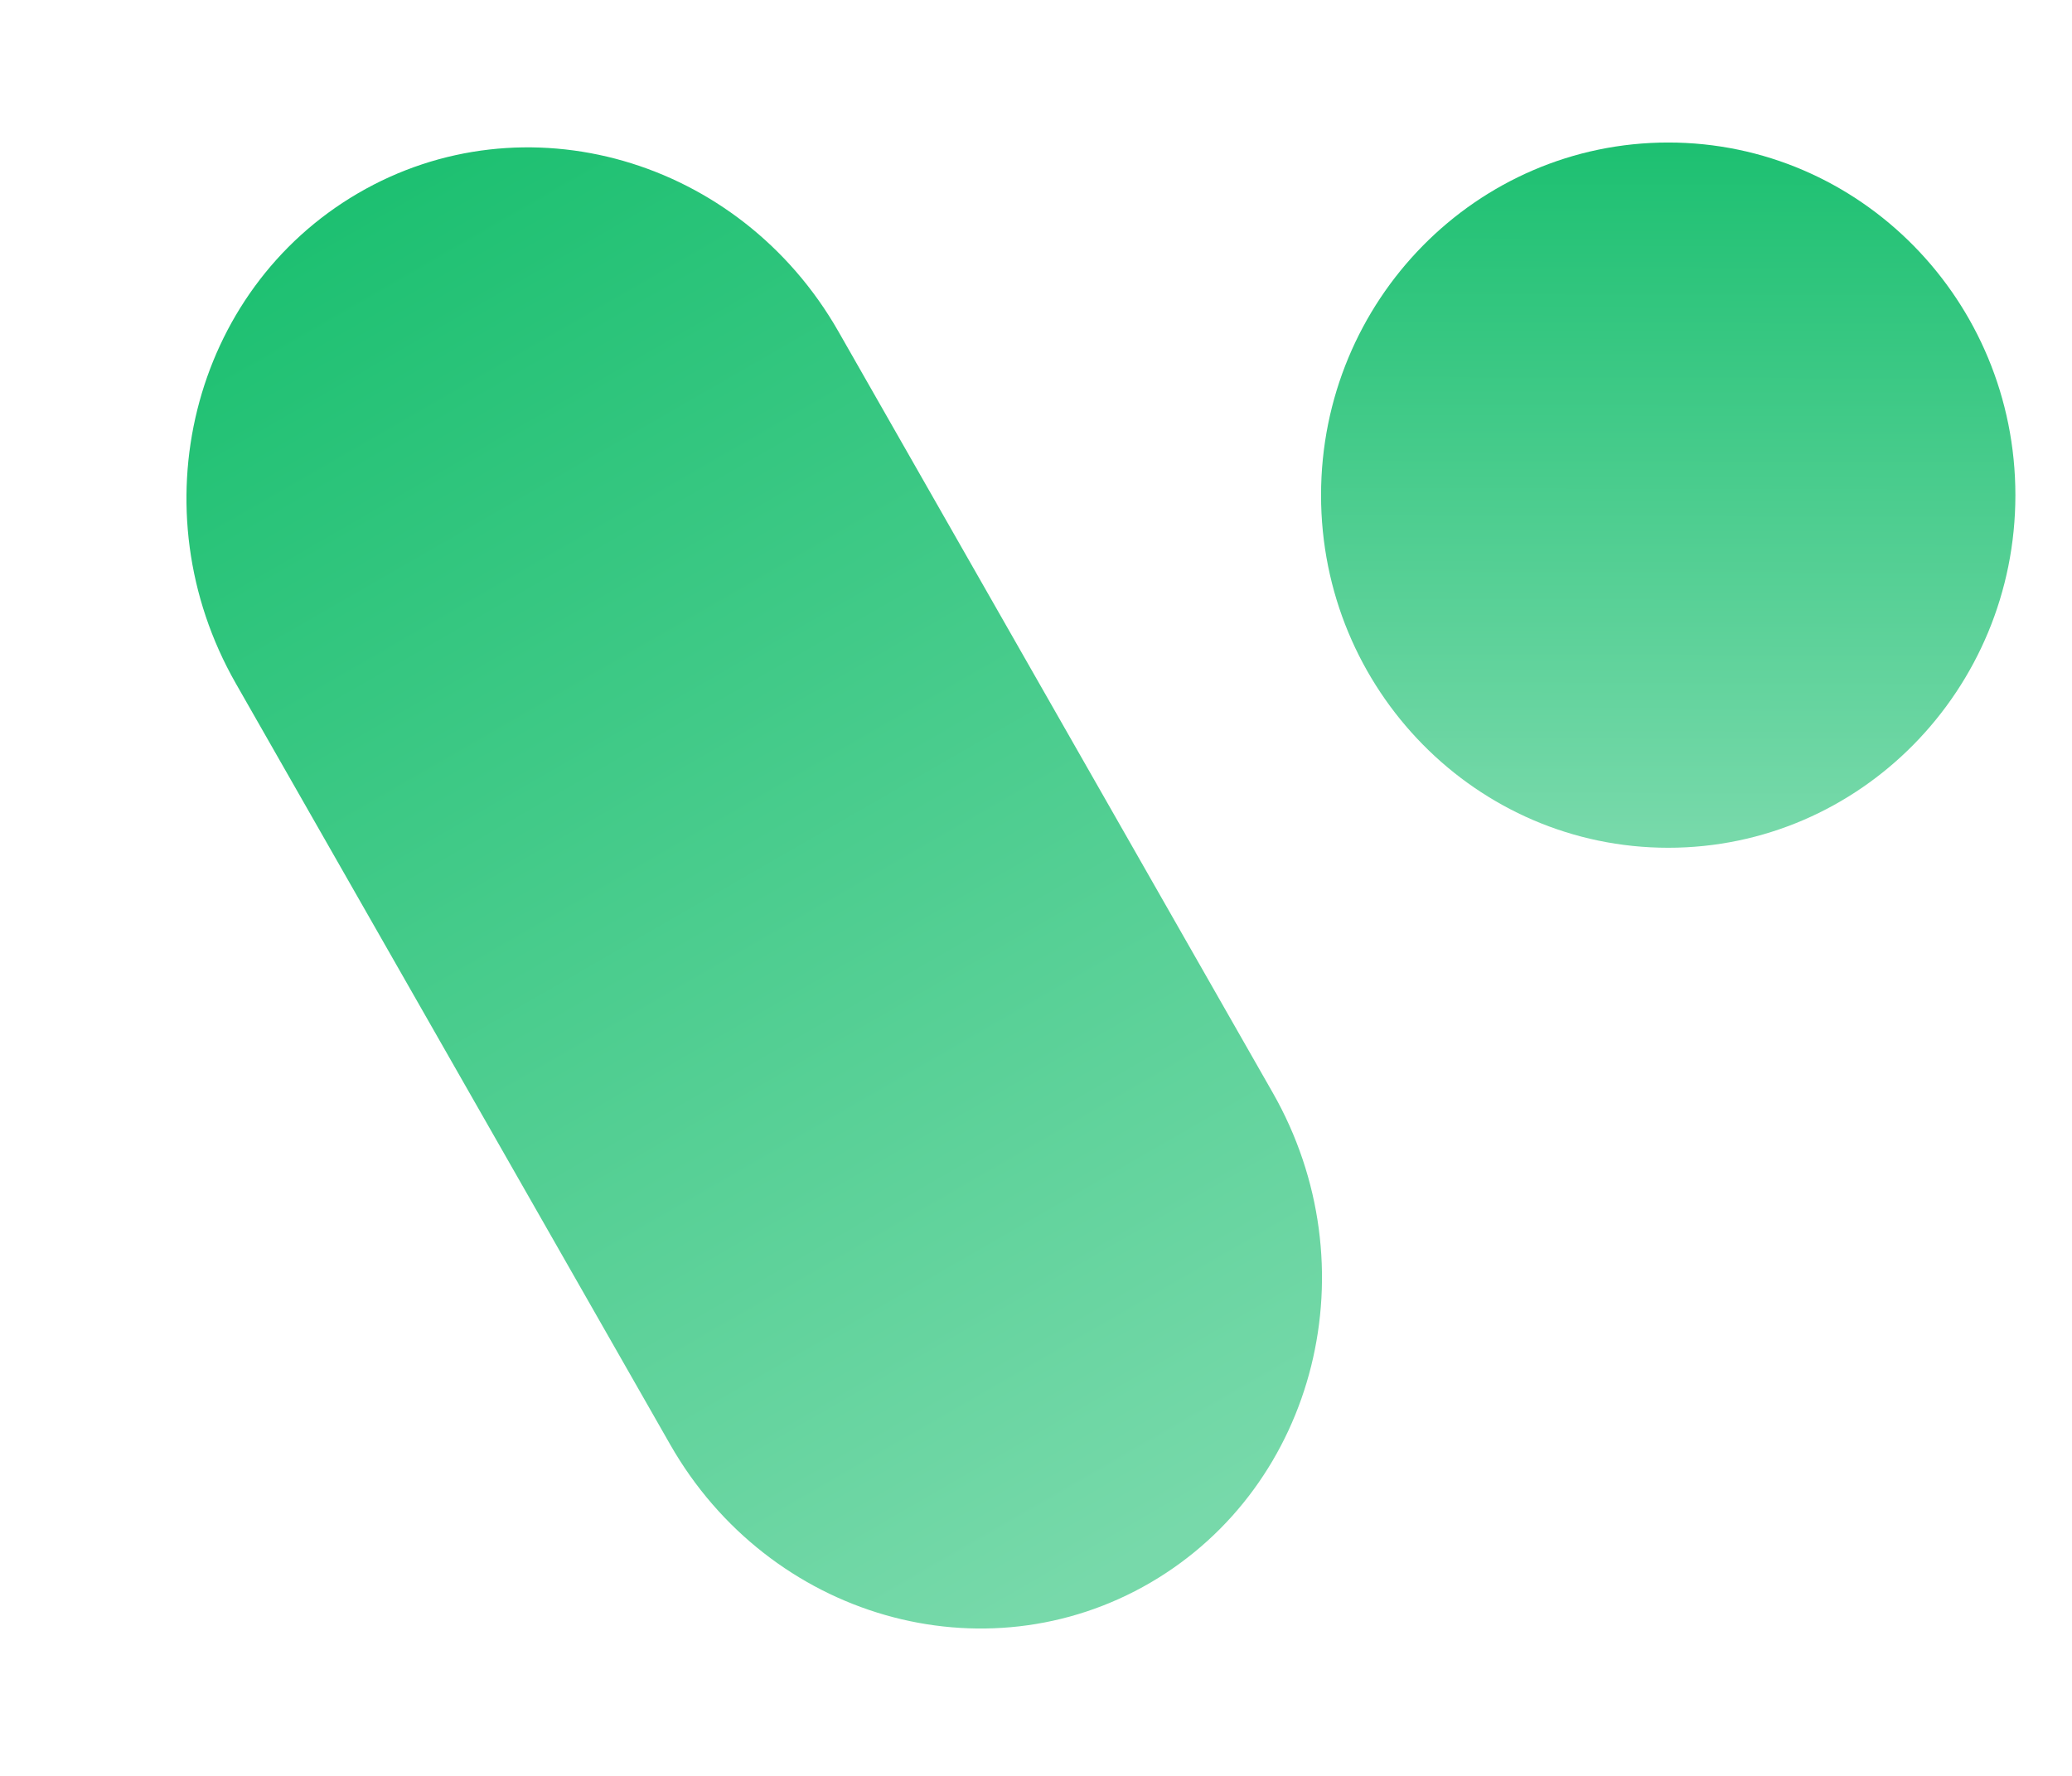
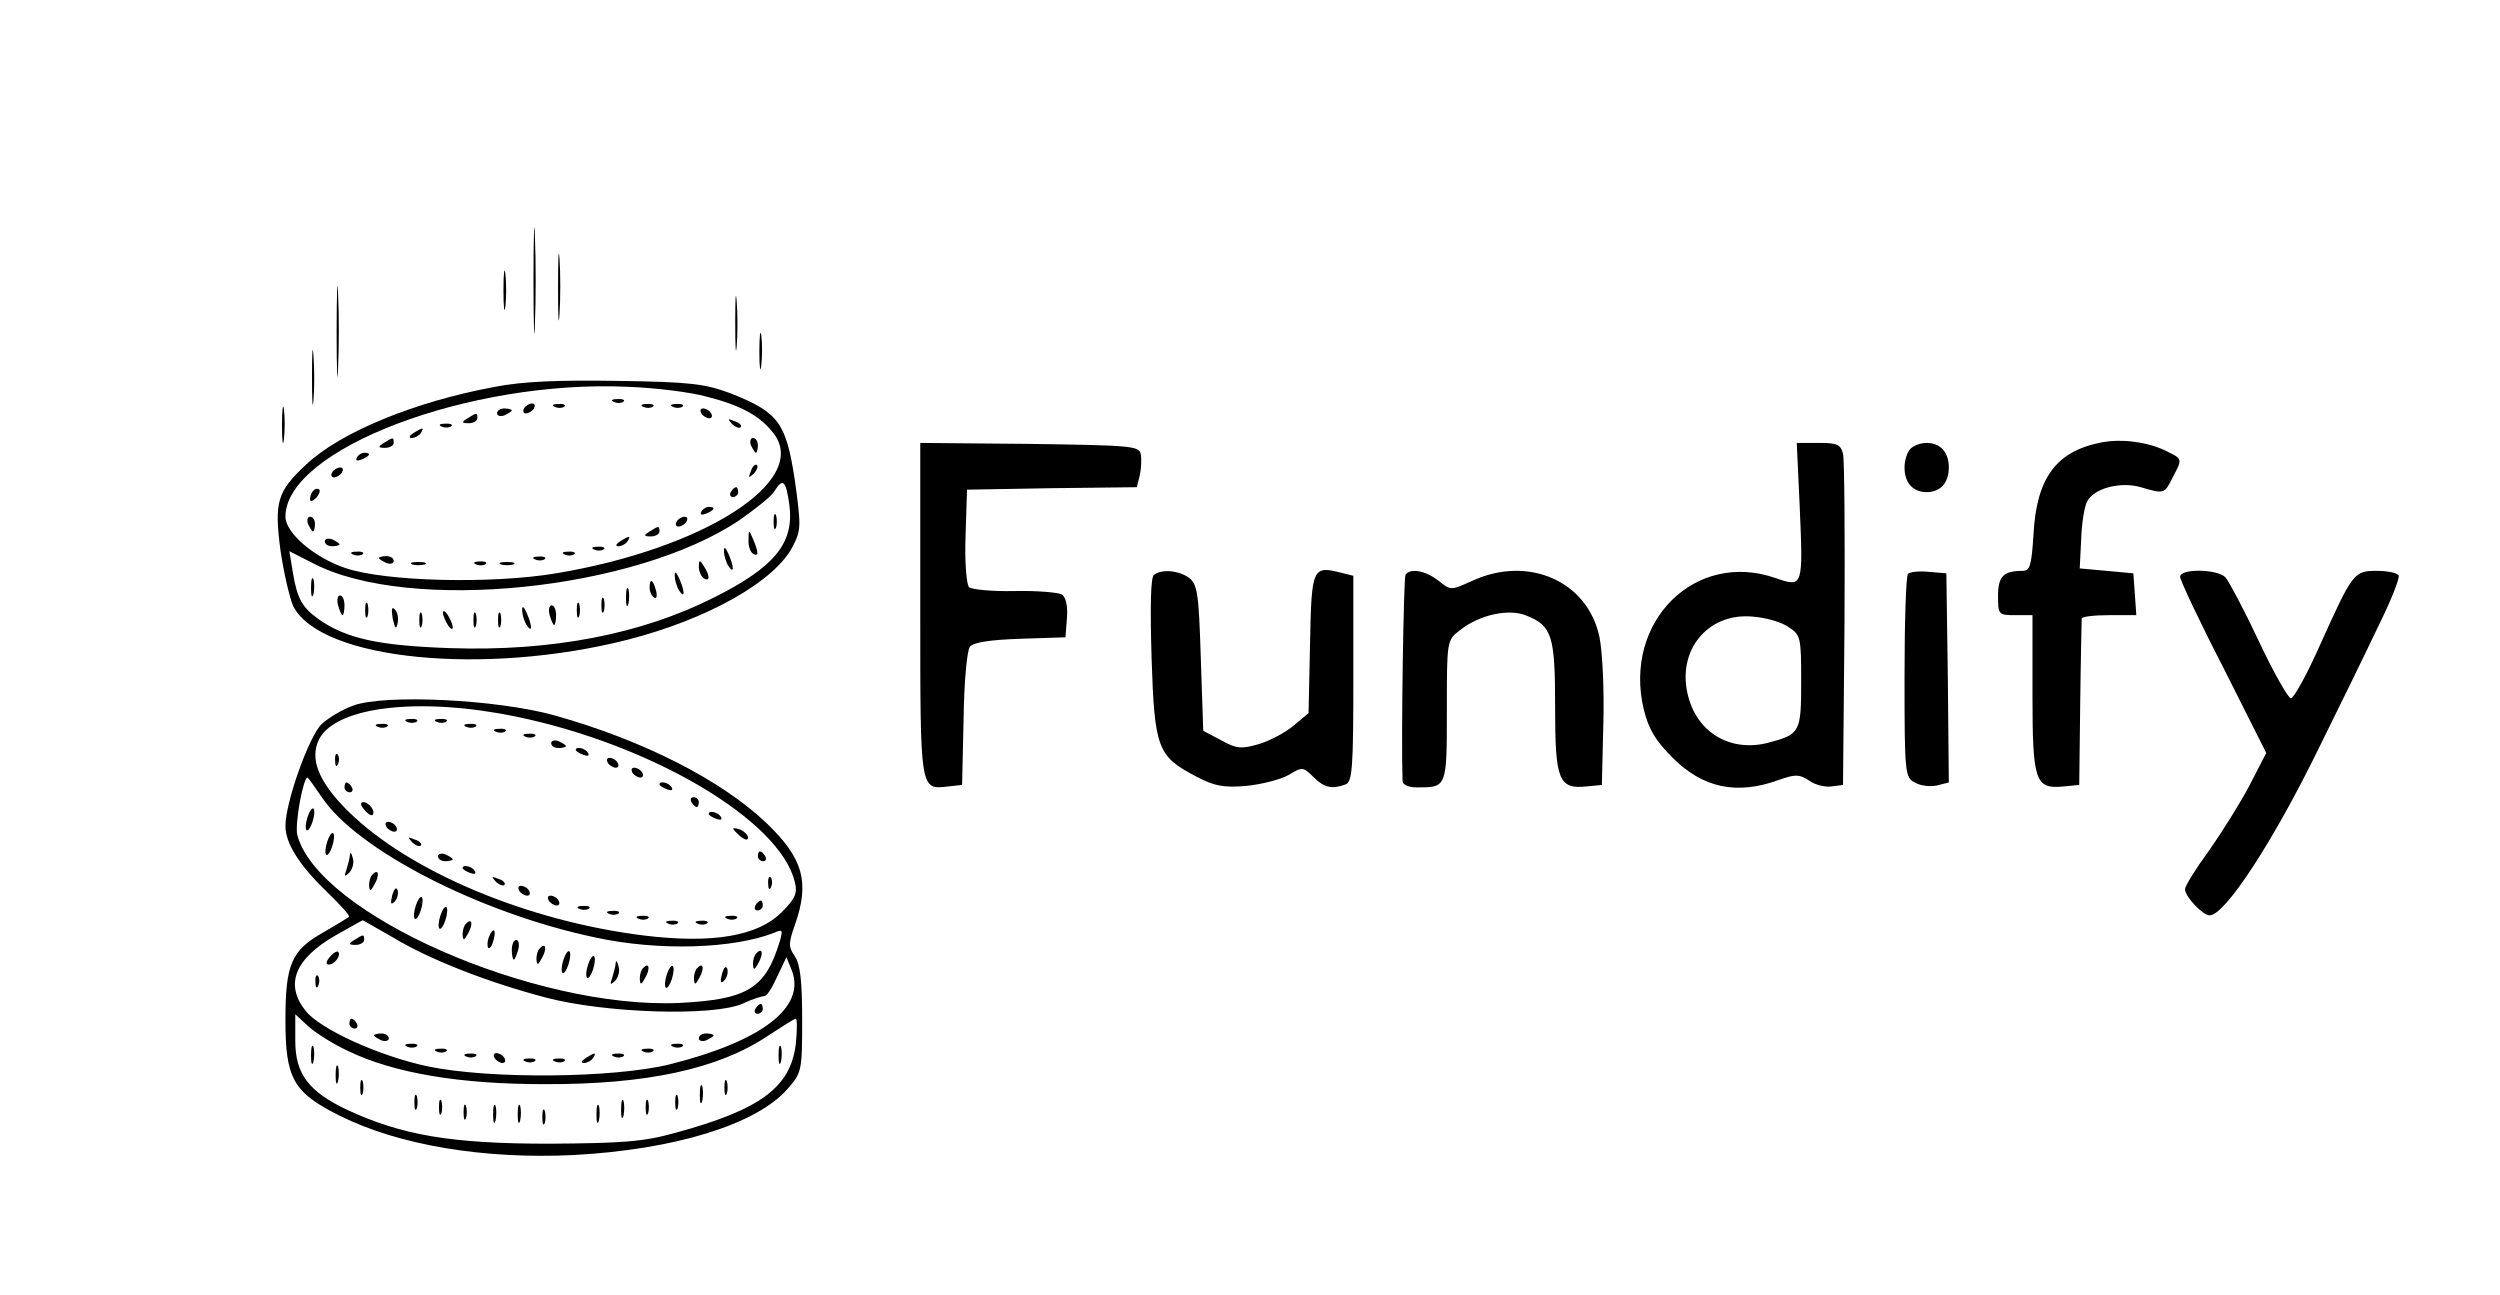
- <svg xmlns="http://www.w3.org/2000/svg" width="28" height="24" viewBox="0 0 28 24" fill="none">
-   <path d="M3.186 9.235C1.849 6.891 2.587 3.927 4.836 2.613C7.084 1.3 9.991 2.135 11.329 4.478L17.198 14.765C18.536 17.109 17.797 20.073 15.549 21.387C13.3 22.7 10.393 21.865 9.056 19.521L3.186 9.235Z" fill="url(#paint0_linear_2290_2172)" />
-   <path d="M27.235 6.692C27.235 9.323 25.134 11.457 22.544 11.457C19.953 11.457 17.852 9.323 17.852 6.692C17.852 4.06 19.953 1.926 22.544 1.926C25.134 1.926 27.235 4.06 27.235 6.692Z" fill="url(#paint1_linear_2290_2172)" />
-   <defs>
-     <linearGradient id="paint0_linear_2290_2172" x1="4.836" y1="2.613" x2="15.441" y2="21.002" gradientUnits="userSpaceOnUse">
-       <stop stop-color="#1DC071" />
-       <stop offset="1" stop-color="#77D9AA" />
-     </linearGradient>
-     <linearGradient id="paint1_linear_2290_2172" x1="22.544" y1="1.926" x2="22.52" y2="11.286" gradientUnits="userSpaceOnUse">
-       <stop stop-color="#1DC071" />
-       <stop offset="1" stop-color="#77D9AA" />
-     </linearGradient>
-   </defs>
+ <svg xmlns="http://www.w3.org/2000/svg" version="1.0" width="508pt" height="263pt" viewBox="0 0 508 263" preserveAspectRatio="xMidYMid meet">
+   <g transform="translate(0,263) scale(0.1,-0.1)" fill="#000000" stroke="none">
+     <path d="M1084 2060 c0 -96 2 -136 3 -87 2 48 2 126 0 175 -1 48 -3 8 -3 -88z" />
+     <path d="M1134 2045 c0 -60 1 -84 3 -52 2 32 2 81 0 110 -2 29 -3 3 -3 -58z" />
+     <path d="M684 1955 c0 -82 2 -115 3 -72 2 43 2 110 0 150 -1 40 -3 5 -3 -78z" />
+     <path d="M1023 2040 c0 -36 2 -50 4 -32 2 17 2 47 0 65 -2 17 -4 3 -4 -33z" />
+     <path d="M1494 1975 c0 -49 1 -71 3 -48 2 23 2 64 0 90 -2 26 -3 8 -3 -42z" />
+     <path d="M1543 1915 c0 -33 2 -45 4 -27 2 18 2 45 0 60 -2 15 -4 0 -4 -33z" />
+     <path d="M634 1865 c0 -49 1 -71 3 -48 2 23 2 64 0 90 -2 26 -3 8 -3 -42z" />
+     <path d="M1006 1844 c-163 -30 -314 -92 -384 -158 -59 -55 -65 -76 -52 -175 7 -47 19 -98 26 -113 56 -109 388 -142 679 -68 164 42 300 119 336 190 17 33 17 41 4 135 -18 117 -33 137 -131 176 -52 19 -80 23 -229 25 -119 2 -193 -1 -249 -12z m430 -20 c71 -18 110 -40 137 -76 71 -96 -143 -233 -443 -283 -131 -22 -348 -17 -429 11 -62 21 -121 71 -121 104 0 137 374 279 696 264 56 -2 128 -11 160 -20z m168 -220 c10 -77 -29 -126 -153 -188 -148 -75 -332 -110 -536 -103 -145 5 -211 19 -268 59 -33 24 -43 41 -52 95 l-7 43 49 -25 c195 -101 651 -55 864 87 33 23 66 49 72 59 18 29 24 23 31 -27z" />
+     <path d="M1248 1813 c7 -3 16 -2 19 1 4 3 -2 6 -13 5 -11 0 -14 -3 -6 -6z" />
+     <path d="M1065 1800 c-3 -5 -2 -10 4 -10 5 0 13 5 16 10 3 6 2 10 -4 10 -5 0 -13 -4 -16 -10z" />
+     <path d="M1128 1803 c7 -3 16 -2 19 1 4 3 -2 6 -13 5 -11 0 -14 -3 -6 -6z" />
+     <path d="M1308 1803 c7 -3 16 -2 19 1 4 3 -2 6 -13 5 -11 0 -14 -3 -6 -6z" />
+     <path d="M1368 1803 c7 -3 16 -2 19 1 4 3 -2 6 -13 5 -11 0 -14 -3 -6 -6z" />
+     <path d="M1010 1790 c0 -5 7 -7 15 -4 8 4 15 8 15 10 0 2 -7 4 -15 4 -8 0 -15 -4 -15 -10z" />
+     <path d="M1425 1790 c3 -5 11 -10 16 -10 6 0 7 5 4 10 -3 6 -11 10 -16 10 -6 0 -7 -4 -4 -10z" />
+     <path d="M950 1780 c-13 -8 -12 -10 3 -10 9 0 17 5 17 10 0 12 -1 12 -20 0z" />
+     <path d="M1487 1769 c7 -7 15 -10 18 -7 3 3 -2 9 -12 12 -14 6 -15 5 -6 -5z" />
+     <path d="M898 1763 c7 -3 16 -2 19 1 4 3 -2 6 -13 5 -11 0 -14 -3 -6 -6z" />
+     <path d="M840 1750 c-9 -6 -10 -10 -3 -10 6 0 15 5 18 10 8 12 4 12 -15 0z" />
+     <path d="M780 1730 c-13 -8 -12 -10 3 -10 9 0 17 5 17 10 0 12 -1 12 -20 0z" />
+     <path d="M1526 1725 c4 -8 8 -15 10 -15 2 0 4 7 4 15 0 8 -4 15 -10 15 -5 0 -7 -7 -4 -15z" />
+     <path d="M725 1700 c-3 -6 1 -7 9 -4 18 7 21 14 7 14 -6 0 -13 -4 -16 -10z" />
+     <path d="M1526 1673 c-6 -14 -5 -15 5 -6 7 7 10 15 7 18 -3 3 -9 -2 -12 -12z" />
+     <path d="M675 1670 c-3 -5 -2 -10 4 -10 5 0 13 5 16 10 3 6 2 10 -4 10 -5 0 -13 -4 -16 -10z" />
+     <path d="M637 1633 c-4 -3 -7 -11 -7 -17 0 -6 5 -5 12 2 6 6 9 14 7 17 -3 3 -9 2 -12 -2z" />
+     <path d="M1485 1630 c-3 -5 -1 -10 4 -10 6 0 11 5 11 10 0 6 -2 10 -4 10 -3 0 -8 -4 -11 -10z" />
+     <path d="M1425 1590 c-3 -6 1 -7 9 -4 18 7 21 14 7 14 -6 0 -13 -4 -16 -10z" />
+     <path d="M626 1565 c4 -8 8 -15 10 -15 2 0 4 7 4 15 0 8 -4 15 -10 15 -5 0 -7 -7 -4 -15z" />
+     <path d="M1375 1570 c-3 -5 -2 -10 4 -10 5 0 13 5 16 10 3 6 2 10 -4 10 -5 0 -13 -4 -16 -10z" />
+     <path d="M1320 1550 c-13 -8 -12 -10 3 -10 9 0 17 5 17 10 0 12 -1 12 -20 0z" />
+     <path d="M660 1530 c0 -6 7 -10 15 -10 8 0 15 2 15 4 0 2 -7 6 -15 10 -8 3 -15 1 -15 -4z" />
+     <path d="M1260 1530 c-9 -6 -10 -10 -3 -10 6 0 15 5 18 10 8 12 4 12 -15 0z" />
+     <path d="M1208 1513 c7 -3 16 -2 19 1 4 3 -2 6 -13 5 -11 0 -14 -3 -6 -6z" />
+     <path d="M718 1503 c7 -3 16 -2 19 1 4 3 -2 6 -13 5 -11 0 -14 -3 -6 -6z" />
+     <path d="M1148 1503 c7 -3 16 -2 19 1 4 3 -2 6 -13 5 -11 0 -14 -3 -6 -6z" />
+     <path d="M770 1496 c0 -2 7 -6 15 -10 8 -3 15 -1 15 4 0 6 -7 10 -15 10 -8 0 -15 -2 -15 -4z" />
+     <path d="M1088 1493 c7 -3 16 -2 19 1 4 3 -2 6 -13 5 -11 0 -14 -3 -6 -6z" />
+     <path d="M838 1483 c6 -2 18 -2 25 0 6 3 1 5 -13 5 -14 0 -19 -2 -12 -5z" />
+     <path d="M968 1483 c7 -3 16 -2 19 1 4 3 -2 6 -13 5 -11 0 -14 -3 -6 -6z" />
+     <path d="M1018 1483 c6 -2 18 -2 25 0 6 3 1 5 -13 5 -14 0 -19 -2 -12 -5z" />
+     <path d="M1572 1570 c0 -14 2 -19 5 -12 2 6 2 18 0 25 -3 6 -5 1 -5 -13z" />
+     <path d="M1521 1533 c-1 -12 4 -25 9 -28 12 -7 12 2 0 30 -8 19 -9 19 -9 -2z" />
+     <path d="M1471 1510 c0 -8 4 -22 9 -30 12 -18 12 -2 0 25 -6 13 -9 15 -9 5z" />
+     <path d="M1420 1478 c0 -9 5 -20 10 -23 13 -8 13 5 0 25 -8 13 -10 13 -10 -2z" />
+     <path d="M1371 1460 c0 -8 4 -22 9 -30 12 -18 12 -2 0 25 -6 13 -9 15 -9 5z" />
+     <path d="M632 1435 c0 -16 2 -22 5 -12 2 9 2 23 0 30 -3 6 -5 -1 -5 -18z" />
+     <path d="M1320 1436 c0 -8 4 -17 9 -20 5 -4 7 3 4 14 -6 23 -13 26 -13 6z" />
+     <path d="M1272 1415 c0 -16 2 -22 5 -12 2 9 2 23 0 30 -3 6 -5 -1 -5 -18z" />
+     <path d="M687 1400 c3 -11 7 -20 9 -20 2 0 4 9 4 20 0 11 -4 20 -9 20 -5 0 -7 -9 -4 -20z" />
+     <path d="M1222 1400 c0 -14 2 -19 5 -12 2 6 2 18 0 25 -3 6 -5 1 -5 -13z" />
+     <path d="M742 1390 c0 -14 2 -19 5 -12 2 6 2 18 0 25 -3 6 -5 1 -5 -13z" />
+     <path d="M1172 1390 c0 -14 2 -19 5 -12 2 6 2 18 0 25 -3 6 -5 1 -5 -13z" />
+     <path d="M798 1373 c5 -21 7 -23 10 -9 2 10 0 22 -6 28 -6 6 -7 0 -4 -19z" />
+     <path d="M1061 1390 c0 -8 4 -22 9 -30 12 -18 12 -2 0 25 -6 13 -9 15 -9 5z" />
+     <path d="M1117 1380 c3 -11 7 -20 9 -20 2 0 4 9 4 20 0 11 -4 20 -9 20 -5 0 -7 -9 -4 -20z" />
+     <path d="M852 1370 c0 -14 2 -19 5 -12 2 6 2 18 0 25 -3 6 -5 1 -5 -13z" />
+     <path d="M900 1385 c0 -5 5 -17 10 -25 5 -8 10 -10 10 -5 0 6 -5 17 -10 25 -5 8 -10 11 -10 5z" />
+     <path d="M962 1370 c0 -14 2 -19 5 -12 2 6 2 18 0 25 -3 6 -5 1 -5 -13z" />
+     <path d="M1012 1370 c0 -14 2 -19 5 -12 2 6 2 18 0 25 -3 6 -5 1 -5 -13z" />
+     <path d="M573 1765 c0 -33 2 -45 4 -27 2 18 2 45 0 60 -2 15 -4 0 -4 -33z" />
+     <path d="M4270 1731 c-92 -18 -132 -72 -138 -188 -4 -62 -7 -73 -22 -73 -39 0 -50 -11 -50 -51 0 -38 1 -39 35 -39 l35 0 0 -159 c0 -179 5 -195 64 -189 l31 3 2 165 c1 91 3 168 3 173 0 4 25 7 56 7 l55 0 -3 43 -3 42 -54 5 -55 5 3 60 c1 33 7 67 12 76 14 27 68 41 109 29 48 -14 48 -14 65 20 20 38 20 37 -12 53 -38 19 -91 26 -133 18z" />
+     <path d="M1870 1391 c0 -369 -1 -366 57 -359 l28 3 3 134 c1 76 7 140 13 147 7 9 43 14 102 16 l92 3 3 39 c2 24 -2 42 -10 48 -7 4 -50 8 -96 7 -46 -1 -88 3 -93 8 -5 5 -9 51 -7 104 l3 94 172 3 173 2 6 24 c3 14 4 33 2 43 -3 17 -19 18 -226 21 l-222 2 0 -339z" />
+     <path d="M3657 1601 c7 -163 7 -165 -48 -146 -164 58 -311 -88 -269 -266 10 -41 24 -64 59 -99 61 -61 130 -76 215 -45 34 12 42 12 62 -1 12 -9 33 -14 46 -12 l23 3 3 325 c1 179 0 335 -3 348 -5 19 -12 22 -49 22 l-45 0 6 -129z m-23 -245 c25 -16 26 -21 26 -110 0 -104 -2 -108 -66 -125 -75 -20 -143 18 -163 92 -26 93 38 173 131 164 26 -2 58 -11 72 -21z" />
+     <path d="M3882 1718 c-7 -7 -12 -24 -12 -38 0 -31 17 -50 45 -50 28 0 45 19 45 50 0 31 -17 50 -45 50 -12 0 -26 -5 -33 -12z" />
+     <path d="M2345 1462 c-7 -4 -8 -65 -5 -169 6 -184 12 -200 91 -241 36 -19 55 -23 101 -19 31 3 70 13 86 22 28 17 30 17 51 -4 22 -22 38 -25 65 -15 14 5 16 34 16 215 l0 209 -24 6 c-59 15 -61 11 -64 -143 l-3 -142 -30 -25 c-16 -14 -48 -31 -71 -38 -35 -10 -45 -10 -77 8 l-36 19 -5 148 c-4 132 -7 150 -24 163 -21 15 -55 18 -71 6z" />
+     <path d="M2856 1462 c-4 -7 -9 -336 -6 -419 0 -8 13 -13 29 -13 61 0 61 -1 61 155 0 143 0 144 26 164 40 32 100 45 136 30 52 -21 58 -41 58 -186 0 -148 7 -167 64 -161 l31 3 3 125 c2 69 -2 148 -8 176 -24 113 -144 166 -258 114 -44 -20 -44 -20 -69 0 -27 21 -58 26 -67 12z" />
+     <path d="M3877 1464 c-4 -4 -7 -99 -7 -210 0 -196 1 -204 21 -214 11 -7 32 -9 45 -6 l24 6 -2 213 -3 212 -35 3 c-20 2 -39 0 -43 -4z" />
+     <path d="M4430 1458 c0 -7 39 -90 88 -185 l87 -173 -34 -66 c-19 -36 -56 -95 -82 -132 -27 -37 -49 -72 -49 -79 0 -15 36 -53 50 -53 31 0 128 148 221 338 40 81 94 191 120 246 27 54 46 102 43 107 -3 5 -23 9 -44 9 -47 0 -49 -3 -115 -149 -27 -61 -54 -110 -60 -110 -5 0 -35 52 -65 116 -30 64 -61 122 -68 130 -17 17 -92 18 -92 1z" />
+     <path d="M717 1196 c-22 -8 -50 -25 -63 -37 -26 -24 -74 -160 -74 -207 0 -36 28 -80 86 -136 26 -25 46 -47 43 -49 -2 -2 -25 -16 -51 -31 -66 -37 -78 -65 -78 -179 0 -119 16 -147 110 -194 120 -60 293 -89 476 -80 205 11 371 62 434 134 29 33 30 36 30 141 0 79 -4 113 -15 129 -13 19 -13 26 0 63 31 87 17 136 -57 207 -92 88 -252 169 -430 219 -117 33 -348 44 -411 20z m331 -22 c277 -57 537 -211 567 -336 6 -23 1 -34 -27 -62 -48 -48 -140 -64 -279 -47 -236 29 -476 129 -601 252 -61 60 -80 108 -59 148 36 66 205 85 399 45z m-394 -164 c71 -107 322 -236 556 -285 129 -28 281 -23 364 10 16 7 17 5 11 -16 -29 -98 -66 -120 -205 -127 -294 -13 -735 181 -776 342 -5 22 12 116 21 116 1 0 14 -18 29 -40z m143 -284 c76 -46 194 -92 312 -123 121 -32 342 -39 401 -12 19 9 39 15 43 15 5 -1 16 17 26 39 l19 40 11 -27 c29 -75 -61 -144 -249 -191 -116 -28 -365 -30 -490 -4 -100 21 -220 76 -249 113 -43 54 -22 106 62 154 29 16 53 30 54 30 1 0 28 -16 60 -34z m-89 -232 c94 -45 227 -67 397 -67 209 -1 355 31 455 98 29 19 54 35 57 35 3 0 3 -23 0 -52 -11 -88 -72 -133 -245 -180 -64 -18 -106 -21 -257 -22 -198 0 -298 17 -410 69 -78 37 -105 73 -105 140 l0 54 26 -24 c15 -14 52 -37 82 -51z" />
+     <path d="M828 1163 c7 -3 16 -2 19 1 4 3 -2 6 -13 5 -11 0 -14 -3 -6 -6z" />
+     <path d="M888 1163 c7 -3 16 -2 19 1 4 3 -2 6 -13 5 -11 0 -14 -3 -6 -6z" />
+     <path d="M768 1153 c7 -3 16 -2 19 1 4 3 -2 6 -13 5 -11 0 -14 -3 -6 -6z" />
+     <path d="M948 1153 c7 -3 16 -2 19 1 4 3 -2 6 -13 5 -11 0 -14 -3 -6 -6z" />
+     <path d="M1008 1143 c7 -3 16 -2 19 1 4 3 -2 6 -13 5 -11 0 -14 -3 -6 -6z" />
+     <path d="M1068 1133 c7 -3 16 -2 19 1 4 3 -2 6 -13 5 -11 0 -14 -3 -6 -6z" />
+     <path d="M1120 1120 c0 -6 7 -10 15 -10 8 0 15 2 15 4 0 2 -7 6 -15 10 -8 3 -15 1 -15 -4z" />
+     <path d="M1170 1106 c0 -2 7 -7 16 -10 8 -3 12 -2 9 4 -6 10 -25 14 -25 6z" />
+     <path d="M681 1084 c0 -11 3 -14 6 -6 3 7 2 16 -1 19 -3 4 -6 -2 -5 -13z" />
+     <path d="M1235 1080 c3 -5 11 -10 16 -10 6 0 7 5 4 10 -3 6 -11 10 -16 10 -6 0 -7 -4 -4 -10z" />
+     <path d="M1285 1060 c3 -5 11 -10 16 -10 6 0 7 5 4 10 -3 6 -11 10 -16 10 -6 0 -7 -4 -4 -10z" />
+     <path d="M700 1030 c0 -5 5 -10 11 -10 5 0 7 5 4 10 -3 6 -8 10 -11 10 -2 0 -4 -4 -4 -10z" />
+     <path d="M1340 1036 c0 -2 7 -7 16 -10 8 -3 12 -2 9 4 -6 10 -25 14 -25 6z" />
+     <path d="M1405 1000 c3 -5 8 -10 11 -10 2 0 4 5 4 10 0 6 -5 10 -11 10 -5 0 -7 -4 -4 -10z" />
+     <path d="M740 985 c7 -9 15 -13 17 -11 7 7 -7 26 -19 26 -6 0 -6 -6 2 -15z" />
+     <path d="M1440 976 c0 -2 7 -7 16 -10 8 -3 12 -2 9 4 -6 10 -25 14 -25 6z" />
+     <path d="M785 950 c3 -5 11 -10 16 -10 6 0 7 5 4 10 -3 6 -11 10 -16 10 -6 0 -7 -4 -4 -10z" />
+     <path d="M1490 946 c0 -2 7 -9 15 -16 9 -7 15 -8 15 -2 0 5 -7 12 -15 16 -8 3 -15 4 -15 2z" />
+     <path d="M837 919 c7 -7 15 -10 18 -7 3 3 -2 9 -12 12 -14 6 -15 5 -6 -5z" />
+     <path d="M890 890 c0 -6 7 -10 15 -10 8 0 15 2 15 4 0 2 -7 6 -15 10 -8 3 -15 1 -15 -4z" />
+     <path d="M1540 890 c0 -5 5 -10 11 -10 5 0 7 5 4 10 -3 6 -8 10 -11 10 -2 0 -4 -4 -4 -10z" />
+     <path d="M940 866 c0 -2 7 -7 16 -10 8 -3 12 -2 9 4 -6 10 -25 14 -25 6z" />
+     <path d="M1007 839 c7 -7 15 -10 18 -7 3 3 -2 9 -12 12 -14 6 -15 5 -6 -5z" />
+     <path d="M1561 834 c0 -11 3 -14 6 -6 3 7 2 16 -1 19 -3 4 -6 -2 -5 -13z" />
+     <path d="M1055 820 c3 -5 11 -10 16 -10 6 0 7 5 4 10 -3 6 -11 10 -16 10 -6 0 -7 -4 -4 -10z" />
+     <path d="M1115 800 c3 -5 11 -10 16 -10 6 0 7 5 4 10 -3 6 -11 10 -16 10 -6 0 -7 -4 -4 -10z" />
+     <path d="M1535 790 c-3 -5 -1 -10 4 -10 6 0 11 5 11 10 0 6 -2 10 -4 10 -3 0 -8 -4 -11 -10z" />
+     <path d="M1178 783 c7 -3 16 -2 19 1 4 3 -2 6 -13 5 -11 0 -14 -3 -6 -6z" />
+     <path d="M1238 773 c7 -3 16 -2 19 1 4 3 -2 6 -13 5 -11 0 -14 -3 -6 -6z" />
+     <path d="M1298 763 c7 -3 16 -2 19 1 4 3 -2 6 -13 5 -11 0 -14 -3 -6 -6z" />
+     <path d="M1478 763 c7 -3 16 -2 19 1 4 3 -2 6 -13 5 -11 0 -14 -3 -6 -6z" />
+     <path d="M1358 753 c7 -3 16 -2 19 1 4 3 -2 6 -13 5 -11 0 -14 -3 -6 -6z" />
+     <path d="M1418 753 c7 -3 16 -2 19 1 4 3 -2 6 -13 5 -11 0 -14 -3 -6 -6z" />
+     <path d="M625 970 c-4 -12 -5 -24 -2 -27 3 -2 8 5 12 17 4 12 5 24 2 27 -3 2 -8 -5 -12 -17z" />
+     <path d="M665 920 c-4 -12 -5 -24 -2 -27 3 -2 8 5 12 17 4 12 5 24 2 27 -3 2 -8 -5 -12 -17z" />
+     <path d="M711 893 c0 -6 -4 -20 -7 -30 -5 -14 -4 -15 5 -7 7 7 11 20 8 30 -3 11 -5 14 -6 7z" />
+     <path d="M757 853 c-4 -3 -7 -13 -7 -22 1 -13 3 -13 11 2 11 19 8 33 -4 20z" />
+     <path d="M797 811 c-4 -17 -3 -21 5 -13 5 5 8 16 6 23 -3 8 -7 3 -11 -10z" />
+     <path d="M845 790 c-4 -12 -5 -24 -2 -27 3 -2 8 5 12 17 4 12 5 24 2 27 -3 2 -8 -5 -12 -17z" />
+     <path d="M895 770 c-4 -12 -5 -24 -2 -27 3 -2 8 5 12 17 4 12 5 24 2 27 -3 2 -8 -5 -12 -17z" />
+     <path d="M947 753 c-4 -3 -7 -13 -7 -22 1 -13 3 -13 11 2 11 19 8 33 -4 20z" />
+     <path d="M993 725 c-3 -9 -3 -18 -1 -21 3 -3 8 4 11 16 6 23 -1 27 -10 5z" />
+     <path d="M1040 700 c0 -11 2 -20 4 -20 2 0 6 9 9 20 3 11 1 20 -4 20 -5 0 -9 -9 -9 -20z" />
+     <path d="M1097 703 c-4 -3 -7 -13 -7 -22 1 -13 3 -13 11 2 11 19 8 33 -4 20z" />
+     <path d="M1145 680 c-4 -12 -5 -24 -2 -27 3 -2 8 5 12 17 4 12 5 24 2 27 -3 2 -8 -5 -12 -17z" />
+     <path d="M1537 693 c-4 -3 -7 -13 -7 -22 1 -13 3 -13 11 2 11 19 8 33 -4 20z" />
+     <path d="M1195 670 c-4 -12 -5 -24 -2 -27 3 -2 8 5 12 17 4 12 5 24 2 27 -3 2 -8 -5 -12 -17z" />
+     <path d="M1251 673 c0 -6 -4 -20 -7 -30 -5 -14 -4 -15 5 -7 7 7 11 20 8 30 -3 11 -5 14 -6 7z" />
+     <path d="M1307 663 c-4 -3 -7 -13 -7 -22 1 -13 3 -13 11 2 11 19 8 33 -4 20z" />
+     <path d="M1355 650 c-4 -12 -5 -24 -2 -27 3 -2 8 5 12 17 4 12 5 24 2 27 -3 2 -8 -5 -12 -17z" />
+     <path d="M1417 663 c-4 -3 -7 -13 -7 -22 1 -13 3 -13 11 2 11 19 8 33 -4 20z" />
+     <path d="M1467 651 c-4 -17 -3 -21 5 -13 5 5 8 16 6 23 -3 8 -7 3 -11 -10z" />
+     <path d="M720 720 c-13 -8 -12 -10 3 -10 9 0 17 5 17 10 0 12 -1 12 -20 0z" />
+     <path d="M670 685 c-8 -9 -8 -15 -2 -15 12 0 26 19 19 26 -2 2 -10 -2 -17 -11z" />
+     <path d="M641 634 c0 -11 3 -14 6 -6 3 7 2 16 -1 19 -3 4 -6 -2 -5 -13z" />
+     <path d="M1535 580 c-3 -5 -1 -10 4 -10 6 0 11 5 11 10 0 6 -2 10 -4 10 -3 0 -8 -4 -11 -10z" />
+     <path d="M710 550 c0 -5 5 -10 11 -10 5 0 7 5 4 10 -3 6 -8 10 -11 10 -2 0 -4 -4 -4 -10z" />
+     <path d="M760 526 c0 -2 7 -6 15 -10 8 -3 15 -1 15 4 0 6 -7 10 -15 10 -8 0 -15 -2 -15 -4z" />
+     <path d="M1420 520 c0 -5 7 -7 15 -4 8 4 15 8 15 10 0 2 -7 4 -15 4 -8 0 -15 -4 -15 -10z" />
+     <path d="M828 503 c7 -3 16 -2 19 1 4 3 -2 6 -13 5 -11 0 -14 -3 -6 -6z" />
+     <path d="M1368 503 c7 -3 16 -2 19 1 4 3 -2 6 -13 5 -11 0 -14 -3 -6 -6z" />
+     <path d="M888 493 c7 -3 16 -2 19 1 4 3 -2 6 -13 5 -11 0 -14 -3 -6 -6z" />
+     <path d="M1308 493 c7 -3 16 -2 19 1 4 3 -2 6 -13 5 -11 0 -14 -3 -6 -6z" />
+     <path d="M948 483 c7 -3 16 -2 19 1 4 3 -2 6 -13 5 -11 0 -14 -3 -6 -6z" />
+     <path d="M1005 480 c3 -5 11 -10 16 -10 6 0 7 5 4 10 -3 6 -11 10 -16 10 -6 0 -7 -4 -4 -10z" />
+     <path d="M1190 480 c-9 -6 -10 -10 -3 -10 6 0 15 5 18 10 8 12 4 12 -15 0z" />
+     <path d="M1248 483 c7 -3 16 -2 19 1 4 3 -2 6 -13 5 -11 0 -14 -3 -6 -6z" />
+     <path d="M1068 473 c7 -3 16 -2 19 1 4 3 -2 6 -13 5 -11 0 -14 -3 -6 -6z" />
+     <path d="M1128 473 c7 -3 16 -2 19 1 4 3 -2 6 -13 5 -11 0 -14 -3 -6 -6z" />
+     <path d="M632 485 c0 -16 2 -22 5 -12 2 9 2 23 0 30 -3 6 -5 -1 -5 -18z" />
+     <path d="M1582 485 c0 -16 2 -22 5 -12 2 9 2 23 0 30 -3 6 -5 -1 -5 -18z" />
+     <path d="M682 445 c0 -16 2 -22 5 -12 2 9 2 23 0 30 -3 6 -5 -1 -5 -18z" />
+     <path d="M732 420 c0 -14 2 -19 5 -12 2 6 2 18 0 25 -3 6 -5 1 -5 -13z" />
+     <path d="M1472 420 c0 -14 2 -19 5 -12 2 6 2 18 0 25 -3 6 -5 1 -5 -13z" />
+     <path d="M1422 405 c0 -16 2 -22 5 -12 2 9 2 23 0 30 -3 6 -5 -1 -5 -18z" />
+     <path d="M842 390 c0 -14 2 -19 5 -12 2 6 2 18 0 25 -3 6 -5 1 -5 -13z" />
+     <path d="M1372 390 c0 -14 2 -19 5 -12 2 6 2 18 0 25 -3 6 -5 1 -5 -13z" />
+     <path d="M892 380 c0 -14 2 -19 5 -12 2 6 2 18 0 25 -3 6 -5 1 -5 -13z" />
+     <path d="M1262 375 c0 -16 2 -22 5 -12 2 9 2 23 0 30 -3 6 -5 -1 -5 -18z" />
+     <path d="M1312 380 c0 -14 2 -19 5 -12 2 6 2 18 0 25 -3 6 -5 1 -5 -13z" />
+     <path d="M942 370 c0 -14 2 -19 5 -12 2 6 2 18 0 25 -3 6 -5 1 -5 -13z" />
+     <path d="M1002 365 c0 -16 2 -22 5 -12 2 9 2 23 0 30 -3 6 -5 -1 -5 -18z" />
+     <path d="M1052 365 c0 -16 2 -22 5 -12 2 9 2 23 0 30 -3 6 -5 -1 -5 -18z" />
+     <path d="M1212 365 c0 -16 2 -22 5 -12 2 9 2 23 0 30 -3 6 -5 -1 -5 -18z" />
+     <path d="M1102 360 c0 -14 2 -19 5 -12 2 6 2 18 0 25 -3 6 -5 1 -5 -13z" />
+   </g>
</svg>
